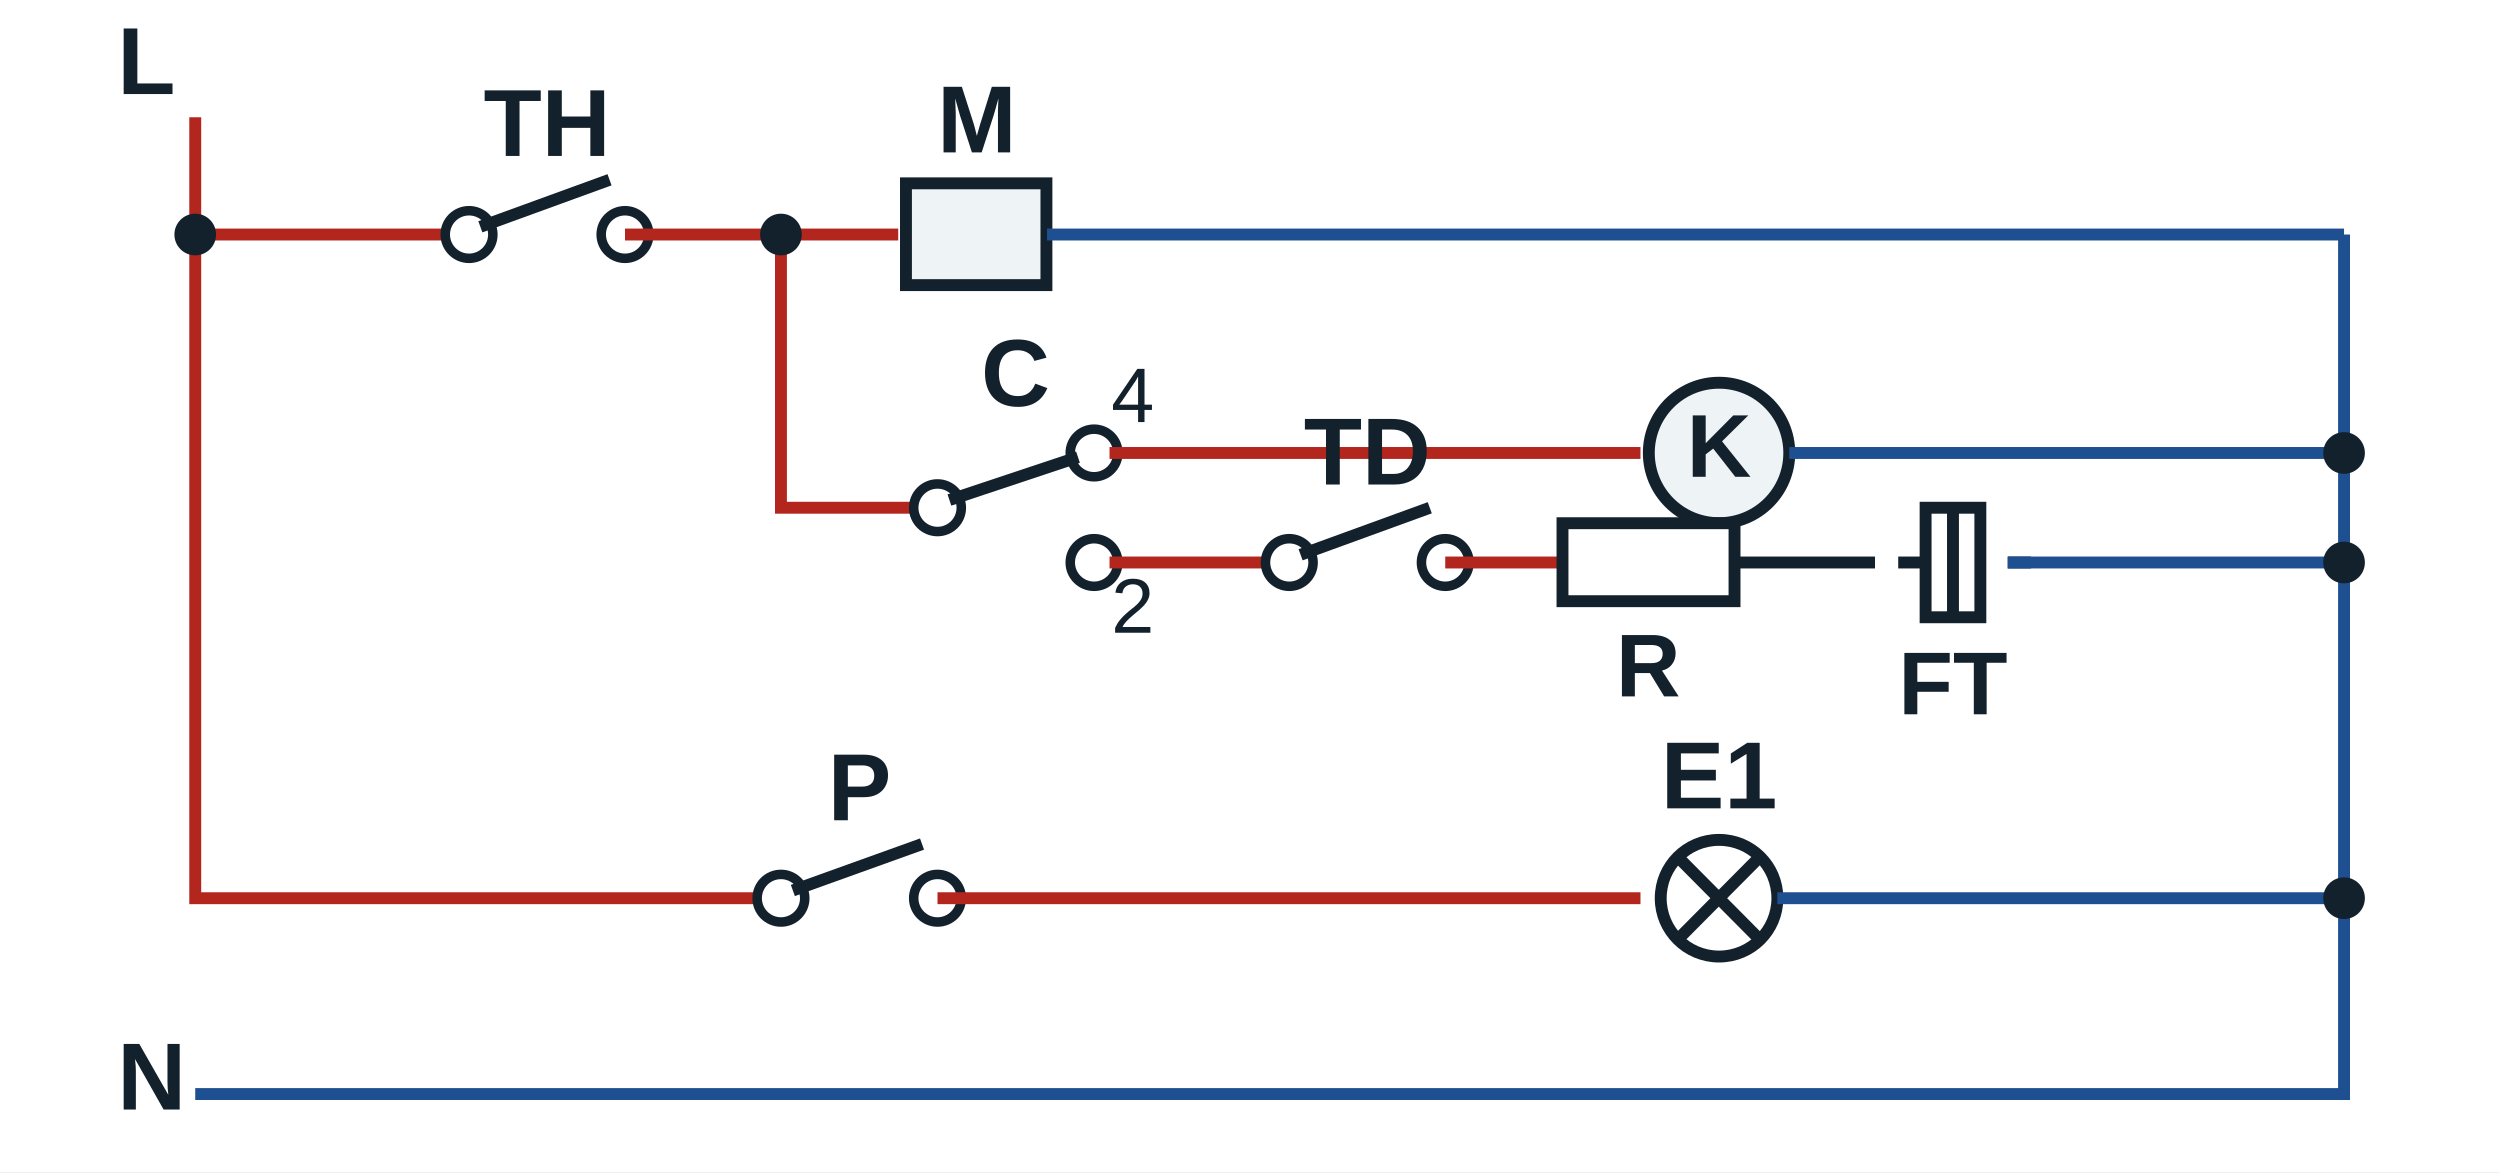
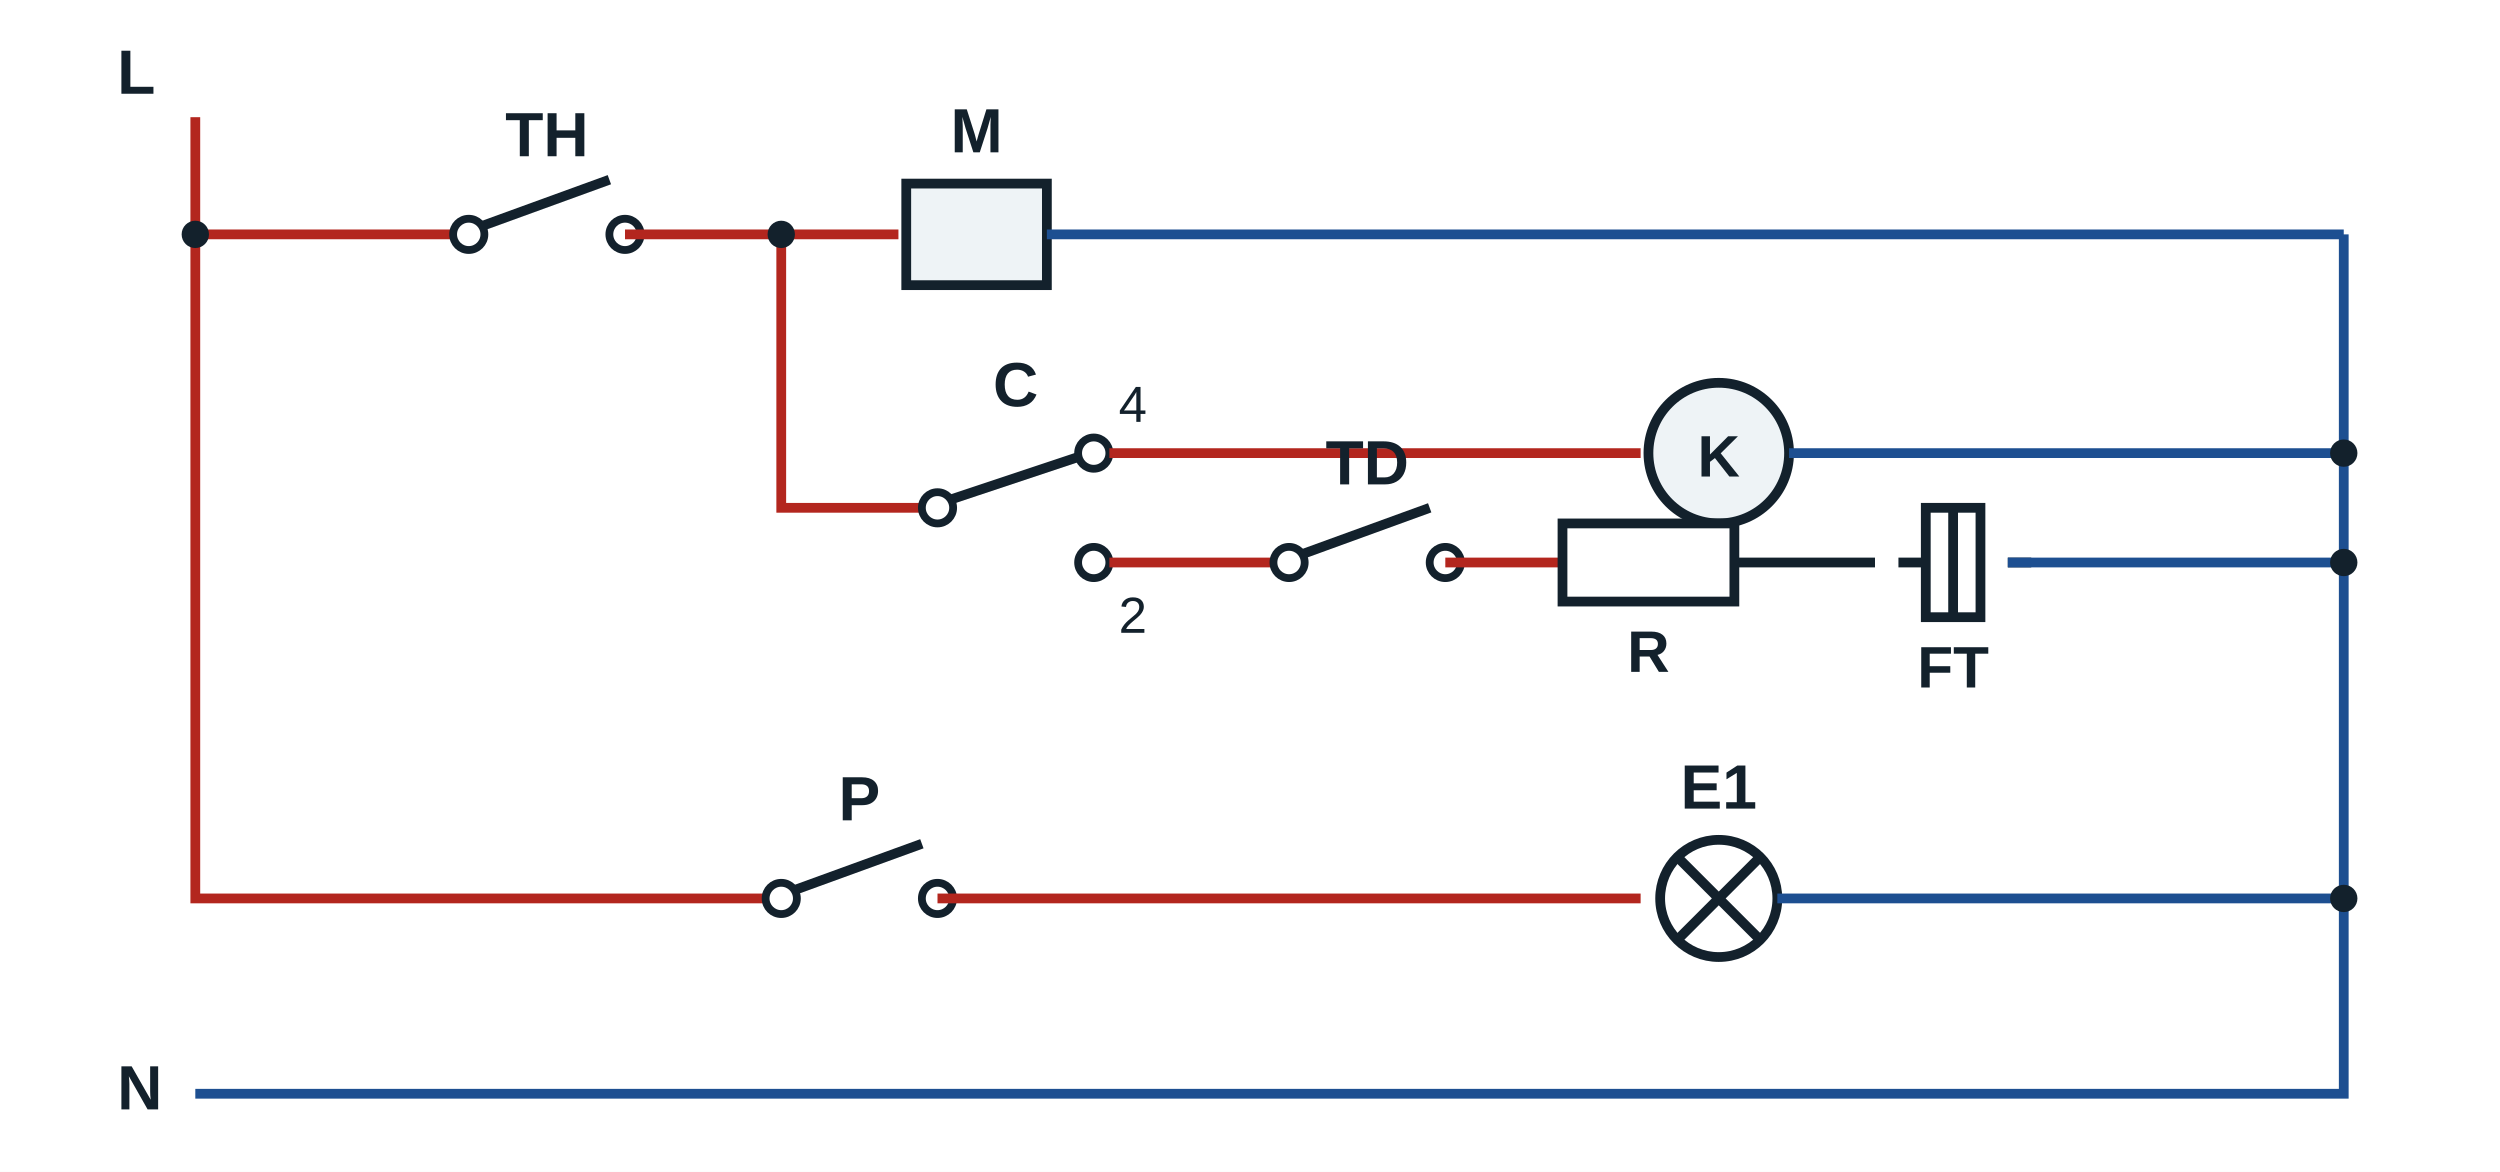
- <svg xmlns="http://www.w3.org/2000/svg" viewBox="0 0 420 196.9" font-family="Arial, sans-serif">
-   <rect width="420" height="196.9" fill="#fff" />
-   <text x="19.7" y="15.8" font-size="16" text-anchor="start" fill="#13212c" font-weight="bold">L</text>
-   <text x="19.7" y="186.4" font-size="16" text-anchor="start" fill="#13212c" font-weight="bold">N</text>
-   <path d="M32.8 19.7V39.4H78.8" fill="none" stroke="#b3261e" stroke-width="2" />
-   <path d="M32.8 183.8H393.8V39.4" fill="none" stroke="#1d4f91" stroke-width="2" />
-   <circle cx="78.8" cy="39.4" r="4" fill="#fff" stroke="#13212c" stroke-width="1.6" />
-   <circle cx="105" cy="39.4" r="4" fill="#fff" stroke="#13212c" stroke-width="1.6" />
-   <path d="M80.7 38.1L102.4 30.2" fill="none" stroke="#13212c" stroke-width="2" />
-   <text x="91.9" y="26.2" font-size="16" text-anchor="middle" fill="#13212c" font-weight="bold">TH</text>
-   <path d="M105 39.4H150.9" fill="none" stroke="#b3261e" stroke-width="2" />
-   <rect x="152.2" y="30.8" width="23.6" height="17.1" fill="#eef3f6" stroke="#13212c" stroke-width="2" />
-   <text x="164.1" y="25.6" font-size="16" text-anchor="middle" fill="#13212c" font-weight="bold">M</text>
-   <path d="M152.2 39.4V39.4M175.9 39.4H393.8" fill="none" stroke="#1d4f91" stroke-width="0" />
-   <path d="M175.9 39.4H393.8" fill="none" stroke="#1d4f91" stroke-width="2" />
-   <path d="M131.2 39.4V85.3H157.5" fill="none" stroke="#b3261e" stroke-width="2" />
-   <circle cx="131.2" cy="39.4" r="3.5" fill="#13212c" />
-   <circle cx="157.5" cy="85.3" r="4" fill="#fff" stroke="#13212c" stroke-width="1.6" />
-   <circle cx="183.8" cy="76.1" r="4" fill="#fff" stroke="#13212c" stroke-width="1.6" />
-   <circle cx="183.8" cy="94.5" r="4" fill="#fff" stroke="#13212c" stroke-width="1.6" />
-   <path d="M159.5 84L181.1 76.8" fill="none" stroke="#13212c" stroke-width="2" />
-   <text x="170.6" y="68.2" font-size="16" text-anchor="middle" fill="#13212c" font-weight="bold">C</text>
-   <text x="190.3" y="70.9" font-size="13" text-anchor="middle" fill="#13212c">4</text>
-   <text x="190.3" y="106.3" font-size="13" text-anchor="middle" fill="#13212c">2</text>
-   <path d="M186.4 76.1H275.6" fill="none" stroke="#b3261e" stroke-width="2" />
-   <circle cx="288.8" cy="76.1" r="11.8" fill="#eef3f6" stroke="#13212c" stroke-width="2" />
-   <text x="288.8" y="80.1" font-size="15" text-anchor="middle" fill="#13212c" font-weight="bold">K</text>
-   <path d="M300.6 76.1H393.8" fill="none" stroke="#1d4f91" stroke-width="2" />
-   <circle cx="393.8" cy="76.1" r="3.5" fill="#13212c" />
-   <path d="M186.4 94.5H216.6" fill="none" stroke="#b3261e" stroke-width="2" />
-   <circle cx="216.6" cy="94.5" r="4" fill="#fff" stroke="#13212c" stroke-width="1.6" />
-   <circle cx="242.8" cy="94.5" r="4" fill="#fff" stroke="#13212c" stroke-width="1.6" />
-   <path d="M218.5 93.2L240.2 85.3" fill="none" stroke="#13212c" stroke-width="2" />
-   <text x="229.7" y="81.4" font-size="16" text-anchor="middle" fill="#13212c" font-weight="bold">TD</text>
-   <path d="M242.8 94.5H262.5" fill="none" stroke="#b3261e" stroke-width="2" />
-   <rect x="262.5" y="87.9" width="28.9" height="13.1" fill="#fff" stroke="#13212c" stroke-width="2" />
-   <text x="276.9" y="117" font-size="15" text-anchor="middle" fill="#13212c" font-weight="bold">R</text>
-   <path d="M291.4 94.5H315" fill="none" stroke="#13212c" stroke-width="2" />
-   <rect x="323.5" y="85.3" width="9.2" height="18.4" fill="#fff" stroke="#13212c" stroke-width="2" />
-   <path d="M328.1 85.3V103.7" fill="none" stroke="#13212c" stroke-width="2" />
-   <text x="318.9" y="98.4" font-size="16" text-anchor="end" fill="#13212c" font-weight="bold" />
-   <path d="M318.9 94.5H322.9M337.3 94.5H341.2" fill="none" stroke="#13212c" stroke-width="2" />
-   <text x="328.1" y="120" font-size="15" text-anchor="middle" fill="#13212c" font-weight="bold">FT</text>
-   <path d="M337.3 94.5H393.8" fill="none" stroke="#1d4f91" stroke-width="2" />
-   <circle cx="393.8" cy="94.5" r="3.5" fill="#13212c" />
-   <path d="M32.8 39.4V150.9H131.2" fill="none" stroke="#b3261e" stroke-width="2" />
-   <circle cx="32.8" cy="39.4" r="3.5" fill="#13212c" />
-   <circle cx="131.2" cy="150.9" r="4" fill="#fff" stroke="#13212c" stroke-width="1.6" />
-   <circle cx="157.5" cy="150.9" r="4" fill="#fff" stroke="#13212c" stroke-width="1.6" />
-   <path d="M133.2 149.6L154.9 141.8" fill="none" stroke="#13212c" stroke-width="2" />
-   <text x="144.4" y="137.8" font-size="16" text-anchor="middle" fill="#13212c" font-weight="bold">P</text>
-   <path d="M157.5 150.9H275.6" fill="none" stroke="#b3261e" stroke-width="2" />
-   <circle cx="288.8" cy="150.9" r="9.8" fill="#fff" stroke="#13212c" stroke-width="2" />
-   <path d="M281.9 144L295.6 157.8M295.6 144L281.9 157.8" fill="none" stroke="#13212c" stroke-width="2" />
-   <text x="288.8" y="135.8" font-size="16" text-anchor="middle" fill="#13212c" font-weight="bold">E1</text>
-   <path d="M298.6 150.9H393.8" fill="none" stroke="#1d4f91" stroke-width="2" />
-   <circle cx="393.8" cy="150.9" r="3.5" fill="#13212c" />
+ <svg xmlns="http://www.w3.org/2000/svg" viewBox="0 0 640 300" font-family="Arial, sans-serif">
+   <rect width="640" height="300" fill="#fff" />
+   <text x="30" y="24" font-size="16" text-anchor="start" fill="#13212c" font-weight="bold">L</text>
+   <text x="30" y="284" font-size="16" text-anchor="start" fill="#13212c" font-weight="bold">N</text>
+   <path d="M50 30V60H120" fill="none" stroke="#b3261e" stroke-width="2.5" />
+   <path d="M50 280H600V60" fill="none" stroke="#1d4f91" stroke-width="2.5" />
+   <circle cx="120" cy="60" r="4" fill="#fff" stroke="#13212c" stroke-width="2" />
+   <circle cx="160" cy="60" r="4" fill="#fff" stroke="#13212c" stroke-width="2" />
+   <path d="M123 58L156 46" fill="none" stroke="#13212c" stroke-width="2.5" />
+   <text x="140" y="40" font-size="16" text-anchor="middle" fill="#13212c" font-weight="bold">TH</text>
+   <path d="M160 60H230" fill="none" stroke="#b3261e" stroke-width="2.5" />
+   <rect x="232" y="47" width="36" height="26" fill="#eef3f6" stroke="#13212c" stroke-width="2.5" />
+   <text x="250" y="39" font-size="16" text-anchor="middle" fill="#13212c" font-weight="bold">M</text>
+   <path d="M232 60V60M268 60H600" fill="none" stroke="#1d4f91" stroke-width="0" />
+   <path d="M268 60H600" fill="none" stroke="#1d4f91" stroke-width="2.5" />
+   <path d="M200 60V130H240" fill="none" stroke="#b3261e" stroke-width="2.5" />
+   <circle cx="200" cy="60" r="3.5" fill="#13212c" />
+   <circle cx="240" cy="130" r="4" fill="#fff" stroke="#13212c" stroke-width="2" />
+   <circle cx="280" cy="116" r="4" fill="#fff" stroke="#13212c" stroke-width="2" />
+   <circle cx="280" cy="144" r="4" fill="#fff" stroke="#13212c" stroke-width="2" />
+   <path d="M243 128L276 117" fill="none" stroke="#13212c" stroke-width="2.5" />
+   <text x="260" y="104" font-size="16" text-anchor="middle" fill="#13212c" font-weight="bold">C</text>
+   <text x="290" y="108" font-size="13" text-anchor="middle" fill="#13212c">4</text>
+   <text x="290" y="162" font-size="13" text-anchor="middle" fill="#13212c">2</text>
+   <path d="M284 116H420" fill="none" stroke="#b3261e" stroke-width="2.5" />
+   <circle cx="440" cy="116" r="18" fill="#eef3f6" stroke="#13212c" stroke-width="2.5" />
+   <text x="440" y="122" font-size="15" text-anchor="middle" fill="#13212c" font-weight="bold">K</text>
+   <path d="M458 116H600" fill="none" stroke="#1d4f91" stroke-width="2.5" />
+   <circle cx="600" cy="116" r="3.5" fill="#13212c" />
+   <path d="M284 144H330" fill="none" stroke="#b3261e" stroke-width="2.5" />
+   <circle cx="330" cy="144" r="4" fill="#fff" stroke="#13212c" stroke-width="2" />
+   <circle cx="370" cy="144" r="4" fill="#fff" stroke="#13212c" stroke-width="2" />
+   <path d="M333 142L366 130" fill="none" stroke="#13212c" stroke-width="2.5" />
+   <text x="350" y="124" font-size="16" text-anchor="middle" fill="#13212c" font-weight="bold">TD</text>
+   <path d="M370 144H400" fill="none" stroke="#b3261e" stroke-width="2.5" />
+   <rect x="400" y="134" width="44" height="20" fill="#fff" stroke="#13212c" stroke-width="2.5" />
+   <text x="422" y="172" font-size="15" text-anchor="middle" fill="#13212c" font-weight="bold">R</text>
+   <path d="M444 144H480" fill="none" stroke="#13212c" stroke-width="2.5" />
+   <rect x="493" y="130" width="14" height="28" fill="#fff" stroke="#13212c" stroke-width="2.5" />
+   <path d="M500 130V158" fill="none" stroke="#13212c" stroke-width="2.5" />
+   <text x="486" y="150" font-size="16" text-anchor="end" fill="#13212c" font-weight="bold" />
+   <path d="M486 144H492M514 144H520" fill="none" stroke="#13212c" stroke-width="2.5" />
+   <text x="500" y="176" font-size="15" text-anchor="middle" fill="#13212c" font-weight="bold">FT</text>
+   <path d="M514 144H600" fill="none" stroke="#1d4f91" stroke-width="2.5" />
+   <circle cx="600" cy="144" r="3.5" fill="#13212c" />
+   <path d="M50 60V230H200" fill="none" stroke="#b3261e" stroke-width="2.5" />
+   <circle cx="50" cy="60" r="3.5" fill="#13212c" />
+   <circle cx="200" cy="230" r="4" fill="#fff" stroke="#13212c" stroke-width="2" />
+   <circle cx="240" cy="230" r="4" fill="#fff" stroke="#13212c" stroke-width="2" />
+   <path d="M203 228L236 216" fill="none" stroke="#13212c" stroke-width="2.5" />
+   <text x="220" y="210" font-size="16" text-anchor="middle" fill="#13212c" font-weight="bold">P</text>
+   <path d="M240 230H420" fill="none" stroke="#b3261e" stroke-width="2.5" />
+   <circle cx="440" cy="230" r="15" fill="#fff" stroke="#13212c" stroke-width="2.5" />
+   <path d="M429.5 219.5L450.5 240.5M450.5 219.5L429.5 240.5" fill="none" stroke="#13212c" stroke-width="2.5" />
+   <text x="440" y="207" font-size="16" text-anchor="middle" fill="#13212c" font-weight="bold">E1</text>
+   <path d="M455 230H600" fill="none" stroke="#1d4f91" stroke-width="2.5" />
+   <circle cx="600" cy="230" r="3.5" fill="#13212c" />
</svg>
